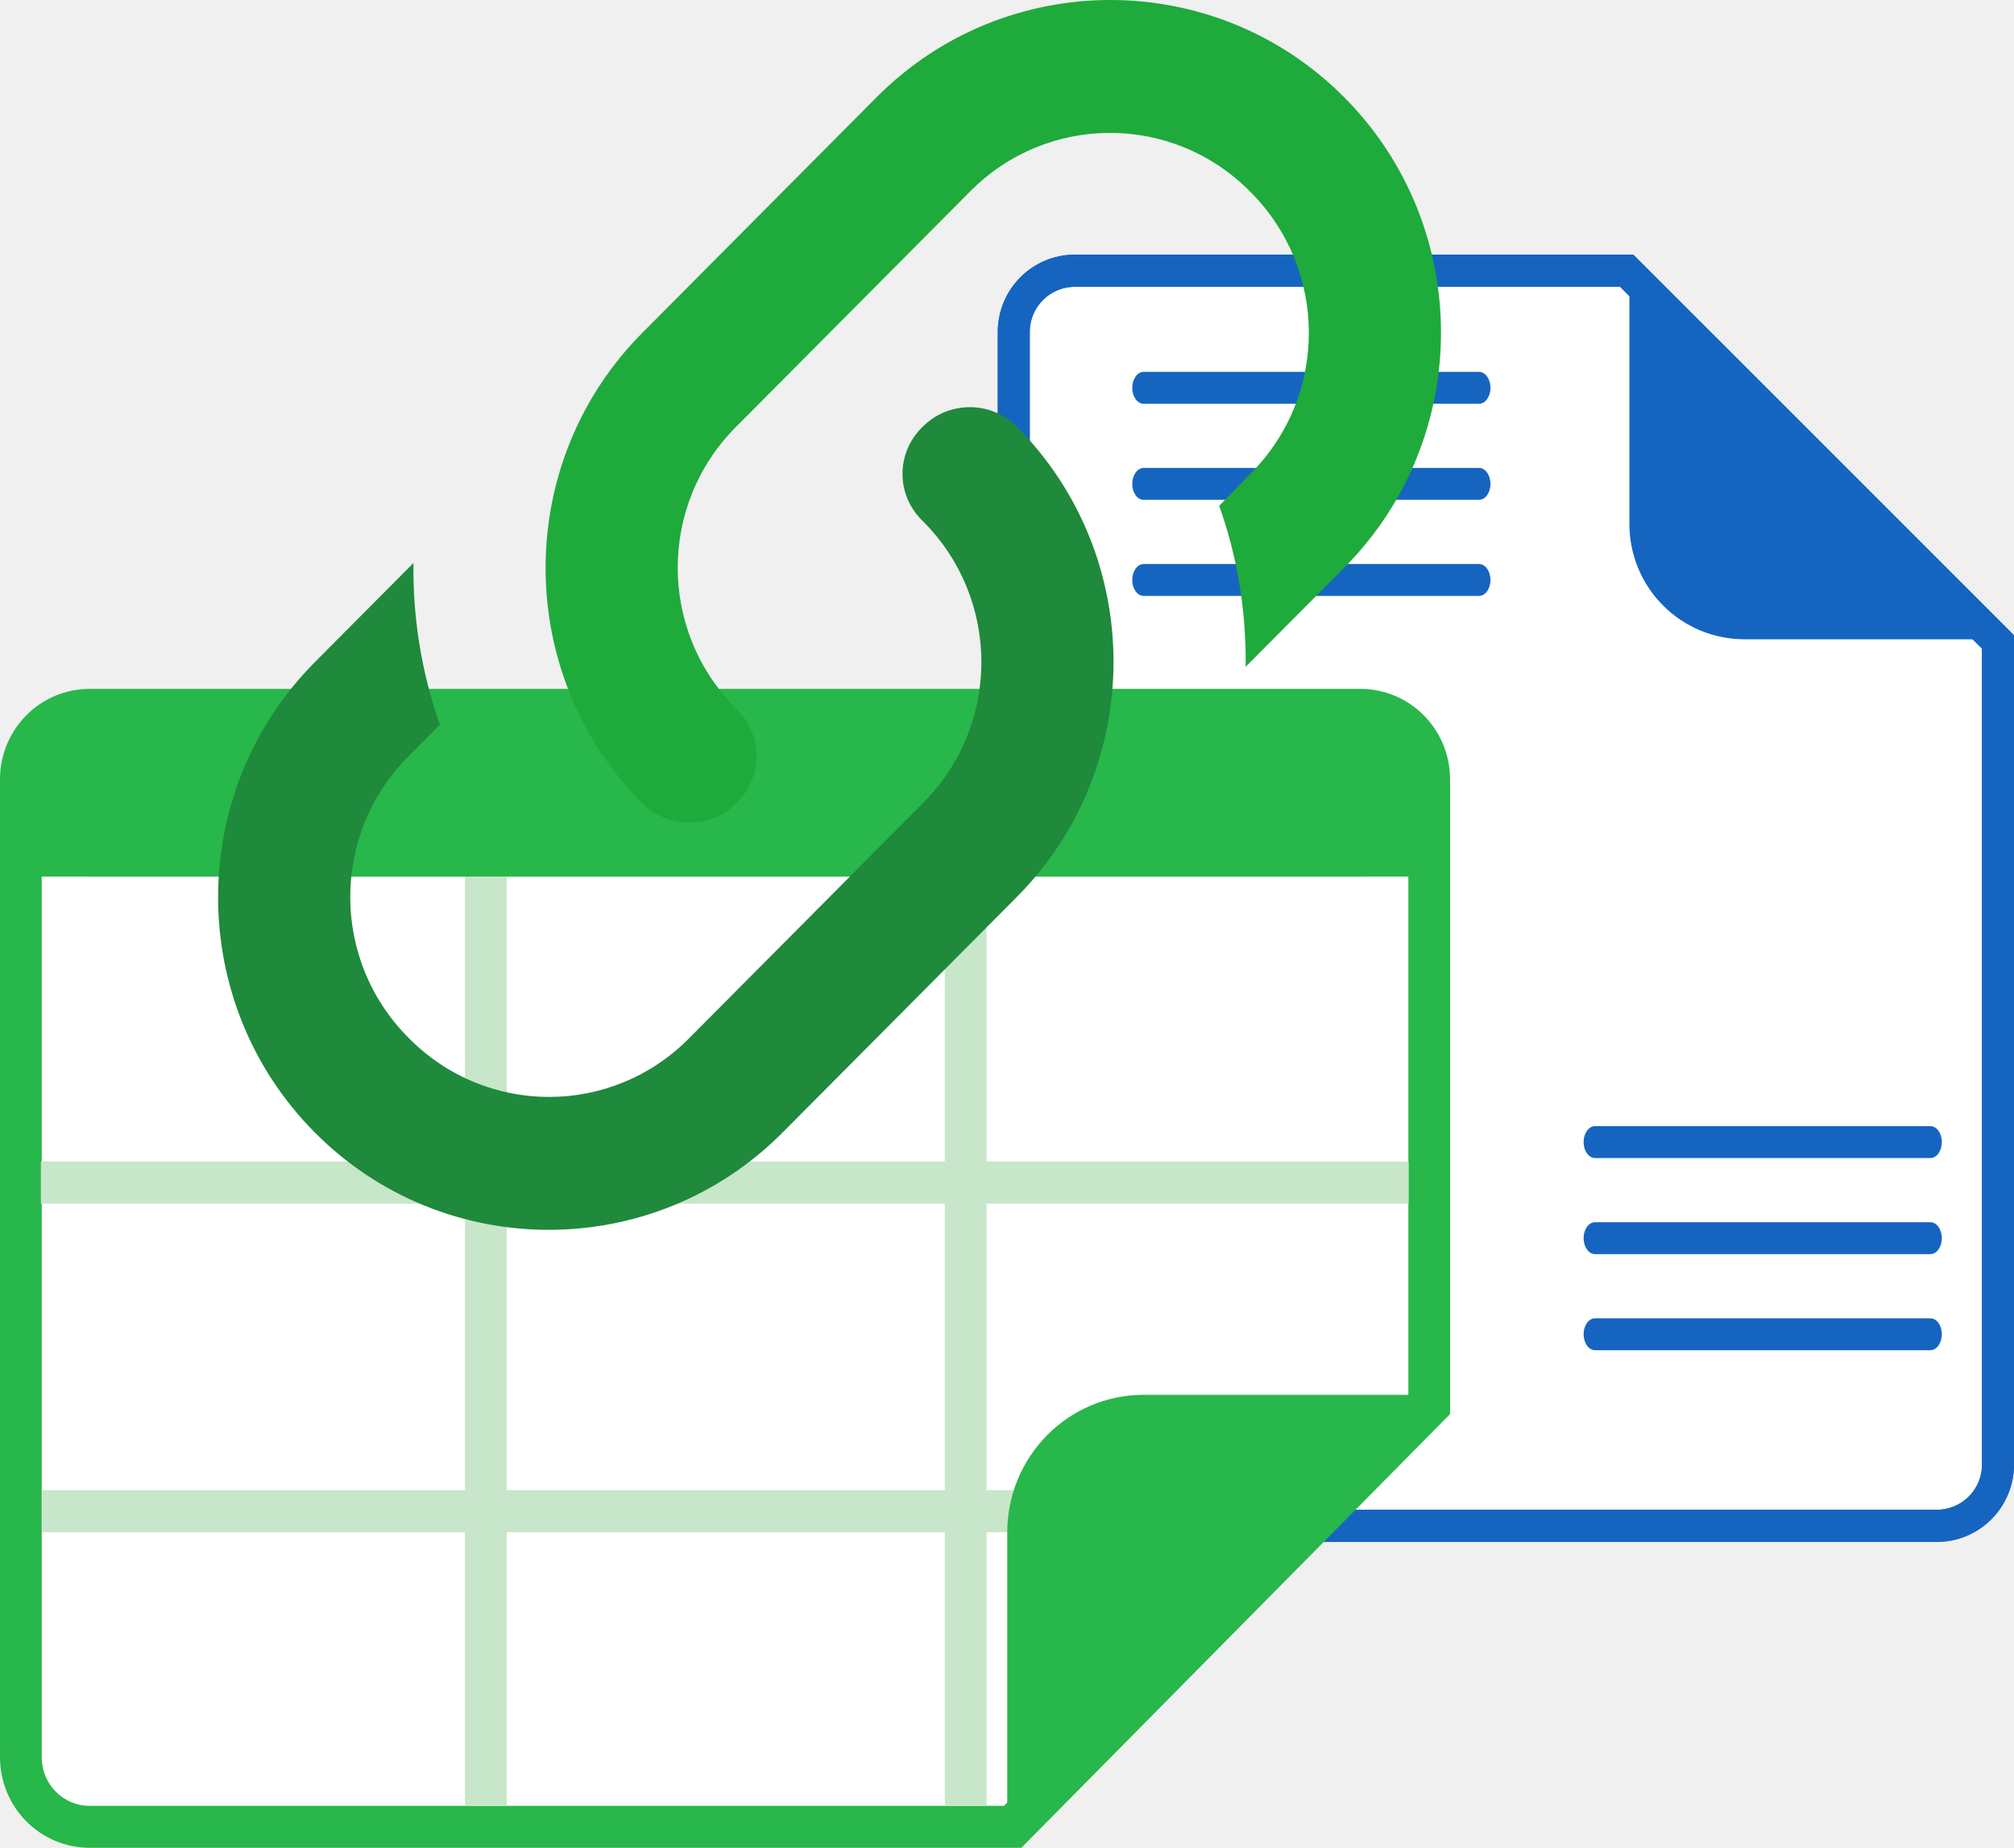
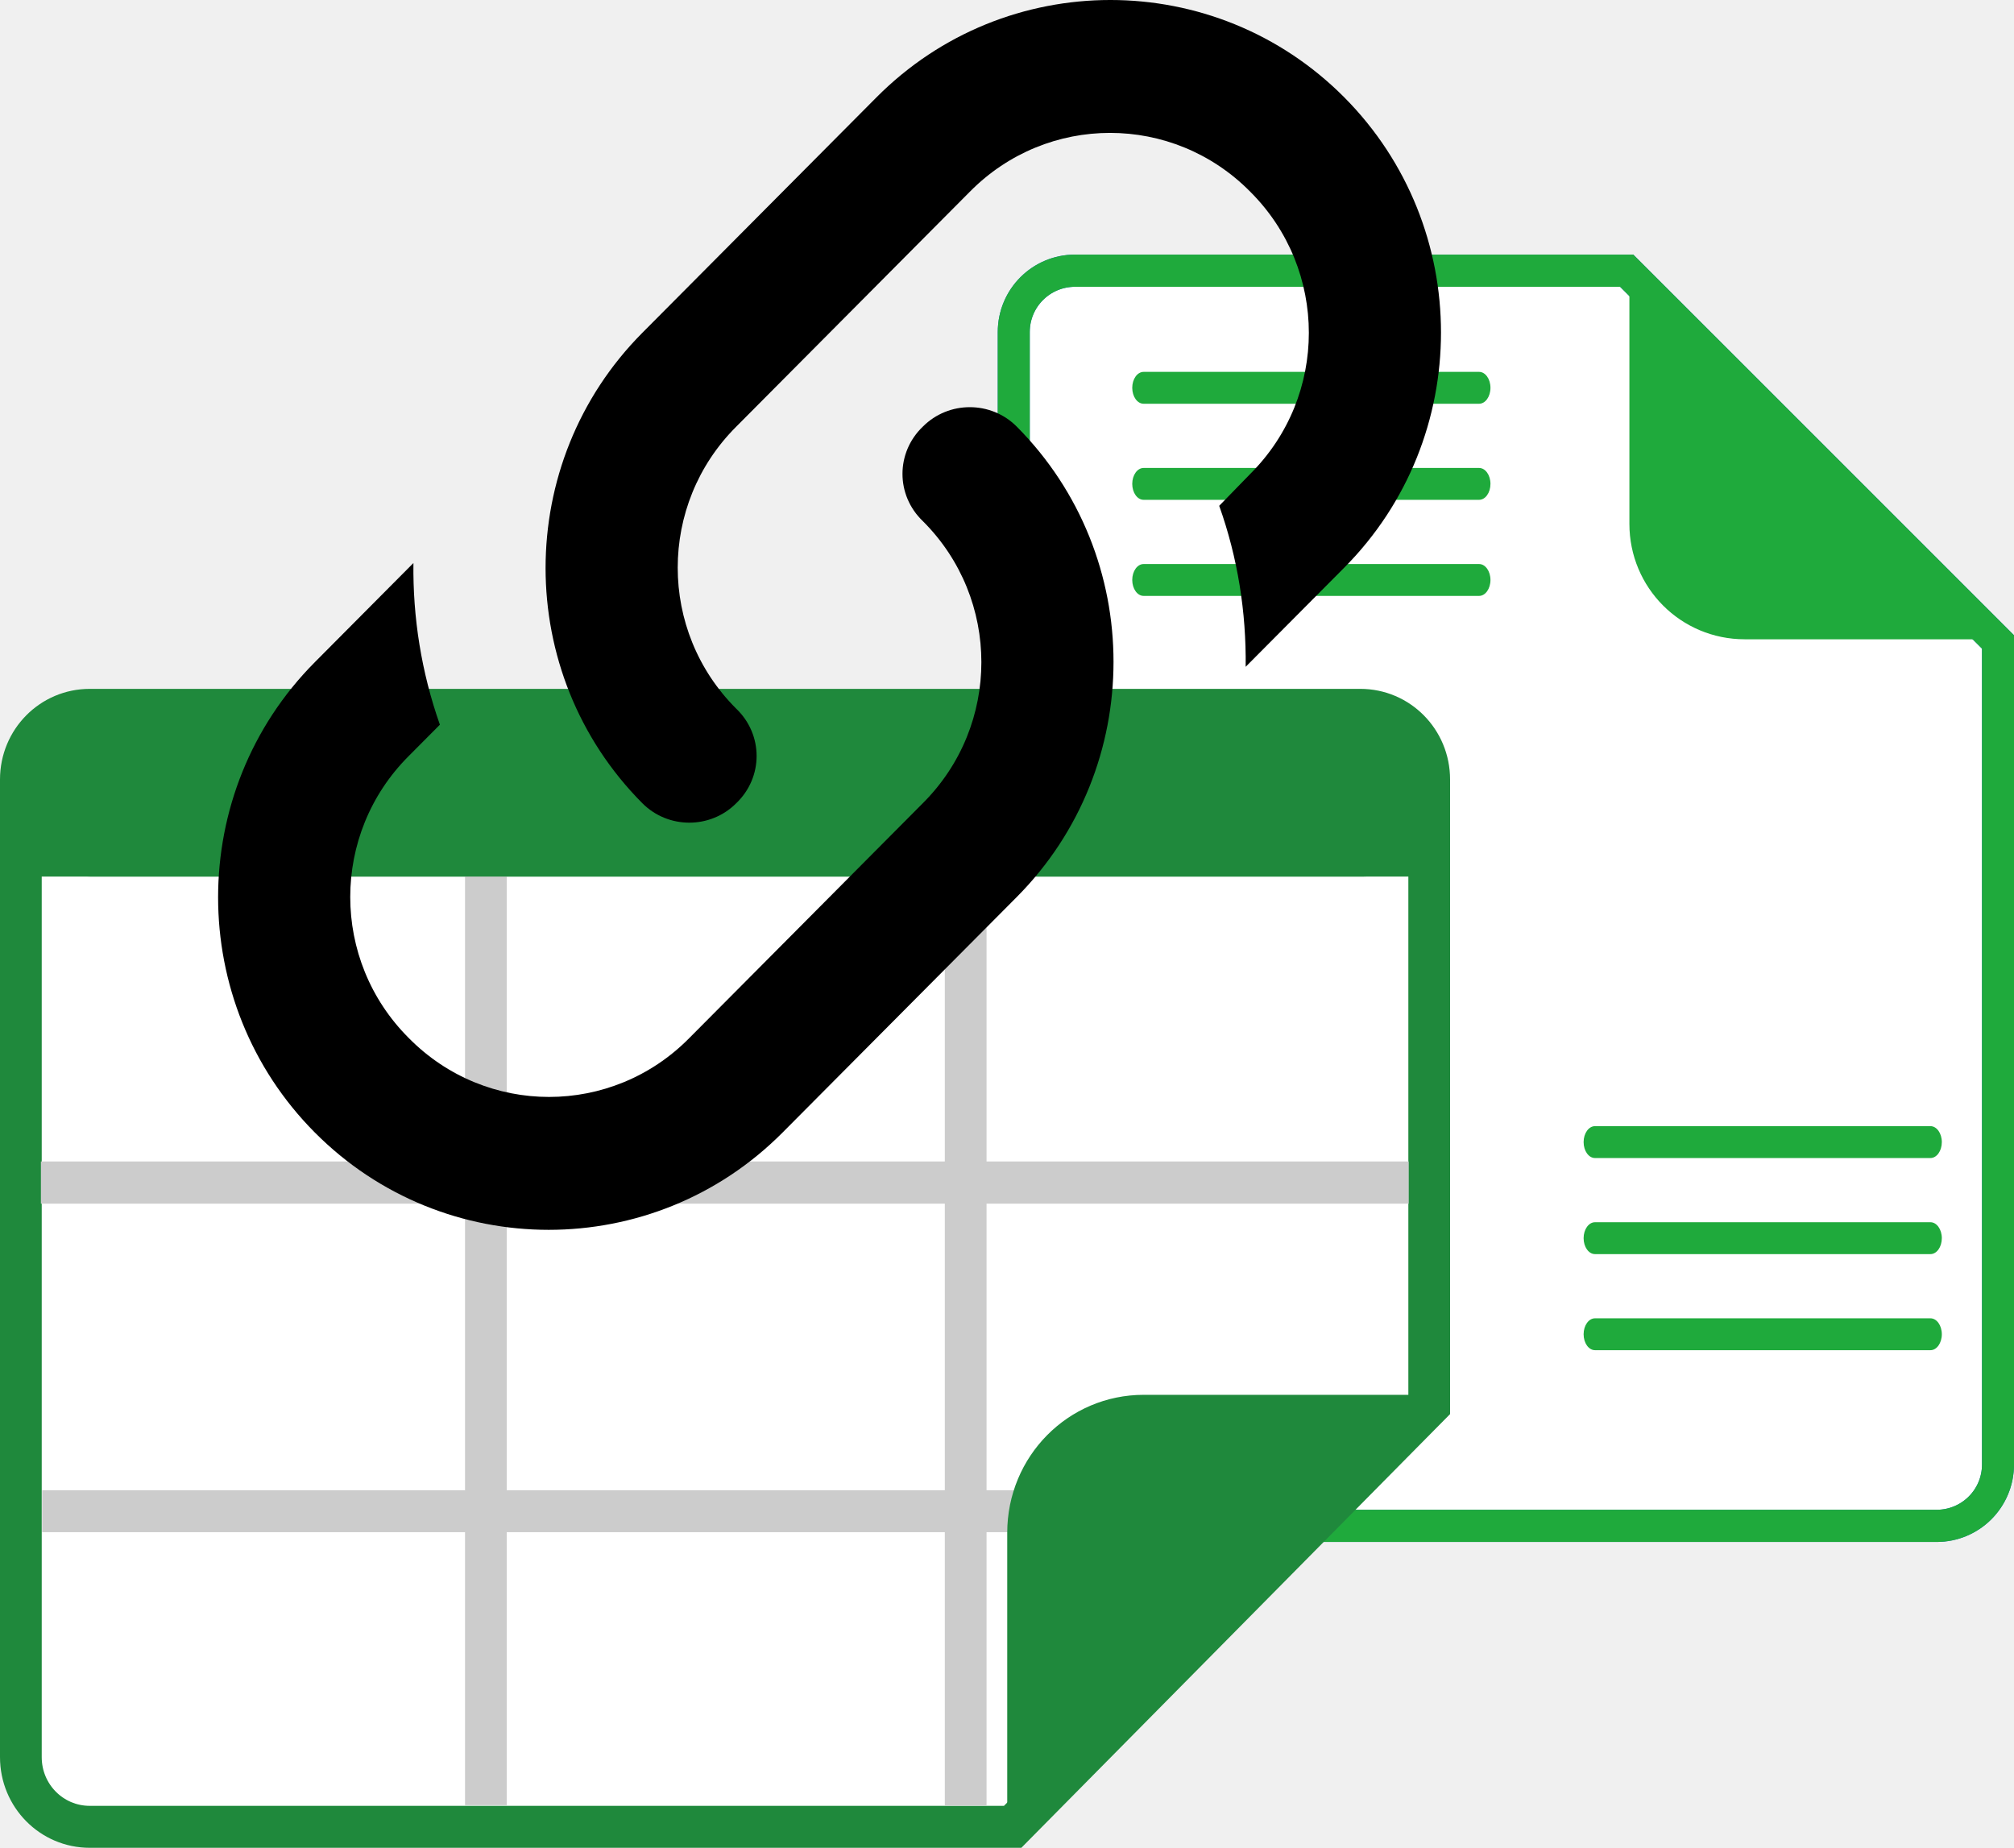
<svg xmlns="http://www.w3.org/2000/svg" version="1.1" id="svg1" width="95.995" height="88.076" viewBox="0 0 95.995 88.076" xml:space="preserve">
  <defs id="defs1">
    <style id="style1">
      .outline { stroke:#2b2b2b; stroke-width:4; fill:none; stroke-linecap:round; stroke-linejoin:round; }
      .fill { fill:#ffffff; stroke:#2b2b2b; stroke-width:4; }
      .accent { fill:#28a745; stroke:#2b2b2b; stroke-width:4; }
      .accent-stroke { stroke:#28a745; stroke-width:3; }
      .muted { fill:#dcdcdc; }
      .dark { fill:#6b6b6b; }
    </style>
  </defs>
  <g id="g15" transform="matrix(0.9943582,0,0,1.000032,-520.5098,-52.91001)">
    <path id="path60-3-6" style="fill:#ffffff;fill-opacity:1;stroke:#1565c0;stroke-width:11.192;stroke-linecap:square;stroke-dasharray:none;stroke-opacity:1" d="m 1565.007,-2716.496 c -11.9,0 -21.469,9.53 -21.469,21.361 v 393.836 c 0,11.831 9.57,21.361 21.469,21.361 h 301.315 c 11.9,0 21.485,-9.53 21.485,-21.361 v -286.073 l -129.876,-129.124 z" transform="matrix(0.1370412,0,0,0.1370412,360.5287,438.082)" />
-     <path id="path30-0-2" style="fill:#1565c0;fill-opacity:1;stroke:#1565c0;stroke-width:5.596;stroke-linecap:square;stroke-dasharray:none;stroke-opacity:1" d="m 1761.674,-2710.801 v 82.354 c 0,20.688 16.735,37.354 37.544,37.354 h 82.861 z" transform="matrix(0.1370412,0,0,0.1370412,360.5287,438.082)" />
-     <rect style="fill:#1565c0;fill-opacity:1;stroke:none;stroke-width:5.596;stroke-linecap:square;stroke-dasharray:none;stroke-opacity:1" id="rect35-9-8" width="125.297" height="11.087" x="1584.982" y="-2647.887" rx="3.977" ry="9.398" transform="matrix(0.1370412,0,0,0.1370412,360.5287,438.082)" />
-     <path id="path29-4-2" style="fill:none;fill-opacity:1;stroke:#1565c0;stroke-width:11.192;stroke-linecap:square;stroke-dasharray:none;stroke-opacity:1" d="m 1565.007,-2716.496 c -11.9,0 -21.469,9.53 -21.469,21.361 v 393.836 c 0,11.831 9.57,21.361 21.469,21.361 h 301.315 c 11.9,0 21.485,-9.53 21.485,-21.361 v -286.073 l -129.876,-129.124 z" transform="matrix(0.1370412,0,0,0.1370412,360.5287,438.082)" />
-     <rect style="fill:#1565c0;fill-opacity:1;stroke:none;stroke-width:5.596;stroke-linecap:square;stroke-dasharray:none;stroke-opacity:1" id="rect51-7-1" width="125.297" height="11.087" x="1584.982" y="-2681.303" rx="3.977" ry="9.398" transform="matrix(0.1370412,0,0,0.1370412,360.5287,438.082)" />
-     <rect style="fill:#1565c0;fill-opacity:1;stroke:none;stroke-width:5.596;stroke-linecap:square;stroke-dasharray:none;stroke-opacity:1" id="rect52-7-1" width="125.297" height="11.087" x="1584.982" y="-2614.471" rx="3.977" ry="9.398" transform="matrix(0.1370412,0,0,0.1370412,360.5287,438.082)" />
-     <rect style="fill:#1565c0;fill-opacity:1;stroke:none;stroke-width:5.596;stroke-linecap:square;stroke-dasharray:none;stroke-opacity:1" id="rect35-9-8-2" width="125.297" height="11.087" x="1742.861" y="-2385.544" rx="3.977" ry="9.398" transform="matrix(0.1370412,0,0,0.1370412,360.5287,438.082)" />
-     <rect style="fill:#1565c0;fill-opacity:1;stroke:none;stroke-width:5.596;stroke-linecap:square;stroke-dasharray:none;stroke-opacity:1" id="rect51-7-1-6" width="125.297" height="11.087" x="1742.861" y="-2418.96" rx="3.977" ry="9.398" transform="matrix(0.1370412,0,0,0.1370412,360.5287,438.082)" />
-     <rect style="fill:#1565c0;fill-opacity:1;stroke:none;stroke-width:5.596;stroke-linecap:square;stroke-dasharray:none;stroke-opacity:1" id="rect52-7-1-7" width="125.297" height="11.087" x="1742.861" y="-2352.127" rx="3.977" ry="9.398" transform="matrix(0.1370412,0,0,0.1370412,360.5287,438.082)" />
-     <path id="path53-3-6" style="fill:#ffffff;fill-opacity:1;stroke:#28b74a;stroke-width:14.594;stroke-linecap:square;stroke-dasharray:none;stroke-opacity:1" d="m 1688.855,-2539.529 c 0,-13.428 -10.754,-24.227 -24.104,-24.227 H 1220.345 c -13.35,0 -24.104,10.799 -24.104,24.227 v 340.019 c 0,13.428 10.754,24.245 24.104,24.245 h 322.806 l 145.704,-146.559 z" transform="matrix(0.1370412,0,0,0.1370412,360.5287,438.082)" />
-     <rect x="1195.826" y="-2563.265" width="494.686" height="57.496" fill="#2e7d32" id="rect2-9-4-5" style="fill:#28b74a;fill-opacity:1;stroke-width:6.431" ry="24.628" transform="matrix(0.1370412,0,0,0.1370412,360.5287,438.082)" />
-     <rect style="fill:#c8e6c9;fill-opacity:1;stroke:none;stroke-width:4.394;stroke-opacity:1" id="rect14-8" width="349.894" height="14.594" x="1203.682" y="-2292.336" transform="matrix(0.1370412,0,0,0.1370412,360.5287,438.082)" />
-     <rect style="fill:#c8e6c9;fill-opacity:1;stroke:none;stroke-width:4.371;stroke-opacity:1" id="rect14-8-5-0" width="346.245" height="14.594" x="2182.79" y="1351.604" transform="matrix(0,-0.1370412,0.1370412,0,360.5287,438.082)" />
-     <rect style="fill:#c8e6c9;fill-opacity:1;stroke:none;stroke-width:4.349;stroke-opacity:1" id="rect14-8-5-6" width="342.711" height="14.594" x="2182.676" y="1519.422" transform="matrix(0,-0.1370412,0.1370412,0,360.5287,438.082)" />
-     <path id="path49-8-9" style="fill:#28b74a;fill-opacity:1;stroke:#28b74a;stroke-width:7.049;stroke-linecap:square;stroke-dasharray:none;stroke-opacity:1" d="m 1686.562,-2321.994 h -97.54 c -24.503,0 -44.242,19.821 -44.242,44.468 v 98.145 z" transform="matrix(0.1370412,0,0,0.1370412,360.5287,438.082)" />
-     <rect x="1197.872" y="-2538.756" width="492.64" height="32.987" fill="#2e7d32" id="rect13" style="fill:#28b74a;fill-opacity:1;stroke-width:6.443" ry="0" transform="matrix(0.1370412,0,0,0.1370412,360.5287,438.082)" />
-     <rect style="fill:#c8e6c9;fill-opacity:1;stroke:none;stroke-width:5.153;stroke-opacity:1" id="rect14" width="478.417" height="14.677" x="1203.251" y="-2406.677" transform="matrix(0.1370412,0,0,0.1370412,360.5287,438.082)" />
-     <path d="m 1446.476,-2564.144 c 9.487,9.025 9.487,23.834 0,32.859 -9.025,9.025 -23.834,9.025 -32.859,0 -45.123,-45.123 -45.123,-118.477 0,-163.6 v 0 l 81.916,-81.916 c 45.123,-45.123 118.477,-45.123 163.6,0 45.123,45.123 45.123,118.477 0,163.6 l -34.479,34.479 c 0.232,-18.975 -2.777,-37.95 -9.256,-55.999 l 10.876,-11.107 c 27.305,-27.074 27.305,-71.04 0,-98.114 -27.074,-27.305 -71.04,-27.305 -98.114,0 l -81.684,81.684 c -27.305,27.074 -27.305,71.04 0,98.114" id="path1-8" style="fill:#1faa3c;fill-opacity:1;stroke-width:23.14" transform="matrix(0.1370412,0,0,0.1370412,360.5287,438.082)" />
-     <path d="m 1511.731,-2662.257 c 9.025,-9.025 23.834,-9.025 32.859,0 45.123,45.123 45.123,118.477 0,163.6 v 0 l -81.916,81.916 c -45.123,45.123 -118.477,45.123 -163.6,0 -45.123,-45.123 -45.123,-118.477 0,-163.6 l 34.479,-34.479 c -0.231,18.975 2.777,37.95 9.256,56.23 l -10.876,10.876 c -27.305,27.074 -27.305,71.04 0,98.114 27.074,27.305 71.04,27.305 98.114,0 l 81.684,-81.684 c 27.305,-27.074 27.305,-71.04 0,-98.114 -9.487,-9.025 -9.487,-23.834 0,-32.859 z" id="path46" style="fill:#1f893c;fill-opacity:1;stroke-width:23.14" transform="matrix(0.1370412,0,0,0.1370412,360.5287,438.082)" />
+     <path id="path30-0-2" style="fill:#1faa3c;fill-opacity:1;stroke:#1faa3c;stroke-width:5.596;stroke-linecap:square;stroke-dasharray:none;stroke-opacity:1" d="m 1761.674,-2710.801 v 82.354 c 0,20.688 16.735,37.354 37.544,37.354 h 82.861 z" transform="matrix(0.1370412,0,0,0.1370412,360.5287,438.082)" />
+     <rect style="fill:#1faa3c;fill-opacity:1;stroke:none;stroke-width:5.596;stroke-linecap:square;stroke-dasharray:none;stroke-opacity:1" id="rect35-9-8" width="125.297" height="11.087" x="1584.982" y="-2647.887" rx="3.977" ry="9.398" transform="matrix(0.1370412,0,0,0.1370412,360.5287,438.082)" />
+     <path id="path29-4-2" style="fill:none;fill-opacity:1;stroke:#1faa3c;stroke-width:11.192;stroke-linecap:square;stroke-dasharray:none;stroke-opacity:1" d="m 1565.007,-2716.496 c -11.9,0 -21.469,9.53 -21.469,21.361 v 393.836 c 0,11.831 9.57,21.361 21.469,21.361 h 301.315 c 11.9,0 21.485,-9.53 21.485,-21.361 v -286.073 l -129.876,-129.124 z" transform="matrix(0.1370412,0,0,0.1370412,360.5287,438.082)" />
+     <rect style="fill:#1faa3c;fill-opacity:1;stroke:none;stroke-width:5.596;stroke-linecap:square;stroke-dasharray:none;stroke-opacity:1" id="rect51-7-1" width="125.297" height="11.087" x="1584.982" y="-2681.303" rx="3.977" ry="9.398" transform="matrix(0.1370412,0,0,0.1370412,360.5287,438.082)" />
+     <rect style="fill:#1faa3c;fill-opacity:1;stroke:none;stroke-width:5.596;stroke-linecap:square;stroke-dasharray:none;stroke-opacity:1" id="rect52-7-1" width="125.297" height="11.087" x="1584.982" y="-2614.471" rx="3.977" ry="9.398" transform="matrix(0.1370412,0,0,0.1370412,360.5287,438.082)" />
+     <rect style="fill:#1faa3c;fill-opacity:1;stroke:none;stroke-width:5.596;stroke-linecap:square;stroke-dasharray:none;stroke-opacity:1" id="rect35-9-8-2" width="125.297" height="11.087" x="1742.861" y="-2385.544" rx="3.977" ry="9.398" transform="matrix(0.1370412,0,0,0.1370412,360.5287,438.082)" />
+     <rect style="fill:#1faa3c;fill-opacity:1;stroke:none;stroke-width:5.596;stroke-linecap:square;stroke-dasharray:none;stroke-opacity:1" id="rect51-7-1-6" width="125.297" height="11.087" x="1742.861" y="-2418.96" rx="3.977" ry="9.398" transform="matrix(0.1370412,0,0,0.1370412,360.5287,438.082)" />
+     <rect style="fill:#1faa3c;fill-opacity:1;stroke:none;stroke-width:5.596;stroke-linecap:square;stroke-dasharray:none;stroke-opacity:1" id="rect52-7-1-7" width="125.297" height="11.087" x="1742.861" y="-2352.127" rx="3.977" ry="9.398" transform="matrix(0.1370412,0,0,0.1370412,360.5287,438.082)" />
+     <path id="path53-3-6" style="fill:#ffffff;fill-opacity:1;stroke:#1f893c;stroke-width:14.594;stroke-linecap:square;stroke-dasharray:none;stroke-opacity:1" d="m 1688.855,-2539.529 c 0,-13.428 -10.754,-24.227 -24.104,-24.227 H 1220.345 c -13.35,0 -24.104,10.799 -24.104,24.227 v 340.019 c 0,13.428 10.754,24.245 24.104,24.245 h 322.806 l 145.704,-146.559 z" transform="matrix(0.1370412,0,0,0.1370412,360.5287,438.082)" />
+     <rect x="1195.826" y="-2563.265" width="494.686" height="57.496" fill="#2e7d32" id="rect2-9-4-5" style="fill:#1f893c;fill-opacity:1;stroke-width:6.431" ry="24.628" transform="matrix(0.1370412,0,0,0.1370412,360.5287,438.082)" />
+     <rect style="fill:#cccccc;fill-opacity:1;stroke:none;stroke-width:4.394;stroke-opacity:1" id="rect14-8" width="349.894" height="14.594" x="1203.682" y="-2292.336" transform="matrix(0.1370412,0,0,0.1370412,360.5287,438.082)" />
+     <rect style="fill:#cccccc;fill-opacity:1;stroke:none;stroke-width:4.371;stroke-opacity:1" id="rect14-8-5-0" width="346.245" height="14.594" x="2182.79" y="1351.604" transform="matrix(0,-0.1370412,0.1370412,0,360.5287,438.082)" />
+     <rect style="fill:#cccccc;fill-opacity:1;stroke:none;stroke-width:4.349;stroke-opacity:1" id="rect14-8-5-6" width="342.711" height="14.594" x="2182.676" y="1519.422" transform="matrix(0,-0.1370412,0.1370412,0,360.5287,438.082)" />
+     <path id="path49-8-9" style="fill:#1f893c;fill-opacity:1;stroke:#1f893c;stroke-width:7.049;stroke-linecap:square;stroke-dasharray:none;stroke-opacity:1" d="m 1686.562,-2321.994 h -97.54 c -24.503,0 -44.242,19.821 -44.242,44.468 v 98.145 z" transform="matrix(0.1370412,0,0,0.1370412,360.5287,438.082)" />
+     <rect x="1197.872" y="-2538.756" width="492.64" height="32.987" fill="#2e7d32" id="rect13" style="fill:#1f893c;fill-opacity:1;stroke-width:6.443" ry="0" transform="matrix(0.1370412,0,0,0.1370412,360.5287,438.082)" />
+     <rect style="fill:#cccccc;fill-opacity:1;stroke:none;stroke-width:5.153;stroke-opacity:1" id="rect14" width="478.417" height="14.677" x="1203.251" y="-2406.677" transform="matrix(0.1370412,0,0,0.1370412,360.5287,438.082)" />
+     <path d="m 1446.476,-2564.144 c 9.487,9.025 9.487,23.834 0,32.859 -9.025,9.025 -23.834,9.025 -32.859,0 -45.123,-45.123 -45.123,-118.477 0,-163.6 v 0 l 81.916,-81.916 c 45.123,-45.123 118.477,-45.123 163.6,0 45.123,45.123 45.123,118.477 0,163.6 l -34.479,34.479 c 0.232,-18.975 -2.777,-37.95 -9.256,-55.999 l 10.876,-11.107 c 27.305,-27.074 27.305,-71.04 0,-98.114 -27.074,-27.305 -71.04,-27.305 -98.114,0 l -81.684,81.684 c -27.305,27.074 -27.305,71.04 0,98.114" id="path1-8" style="fill:#000000;fill-opacity:1;stroke-width:23.14" transform="matrix(0.1370412,0,0,0.1370412,360.5287,438.082)" />
+     <path d="m 1511.731,-2662.257 c 9.025,-9.025 23.834,-9.025 32.859,0 45.123,45.123 45.123,118.477 0,163.6 v 0 l -81.916,81.916 c -45.123,45.123 -118.477,45.123 -163.6,0 -45.123,-45.123 -45.123,-118.477 0,-163.6 l 34.479,-34.479 c -0.231,18.975 2.777,37.95 9.256,56.23 l -10.876,10.876 c -27.305,27.074 -27.305,71.04 0,98.114 27.074,27.305 71.04,27.305 98.114,0 l 81.684,-81.684 c 27.305,-27.074 27.305,-71.04 0,-98.114 -9.487,-9.025 -9.487,-23.834 0,-32.859 z" id="path46" style="fill:#000000;fill-opacity:1;stroke-width:23.14" transform="matrix(0.1370412,0,0,0.1370412,360.5287,438.082)" />
  </g>
</svg>
